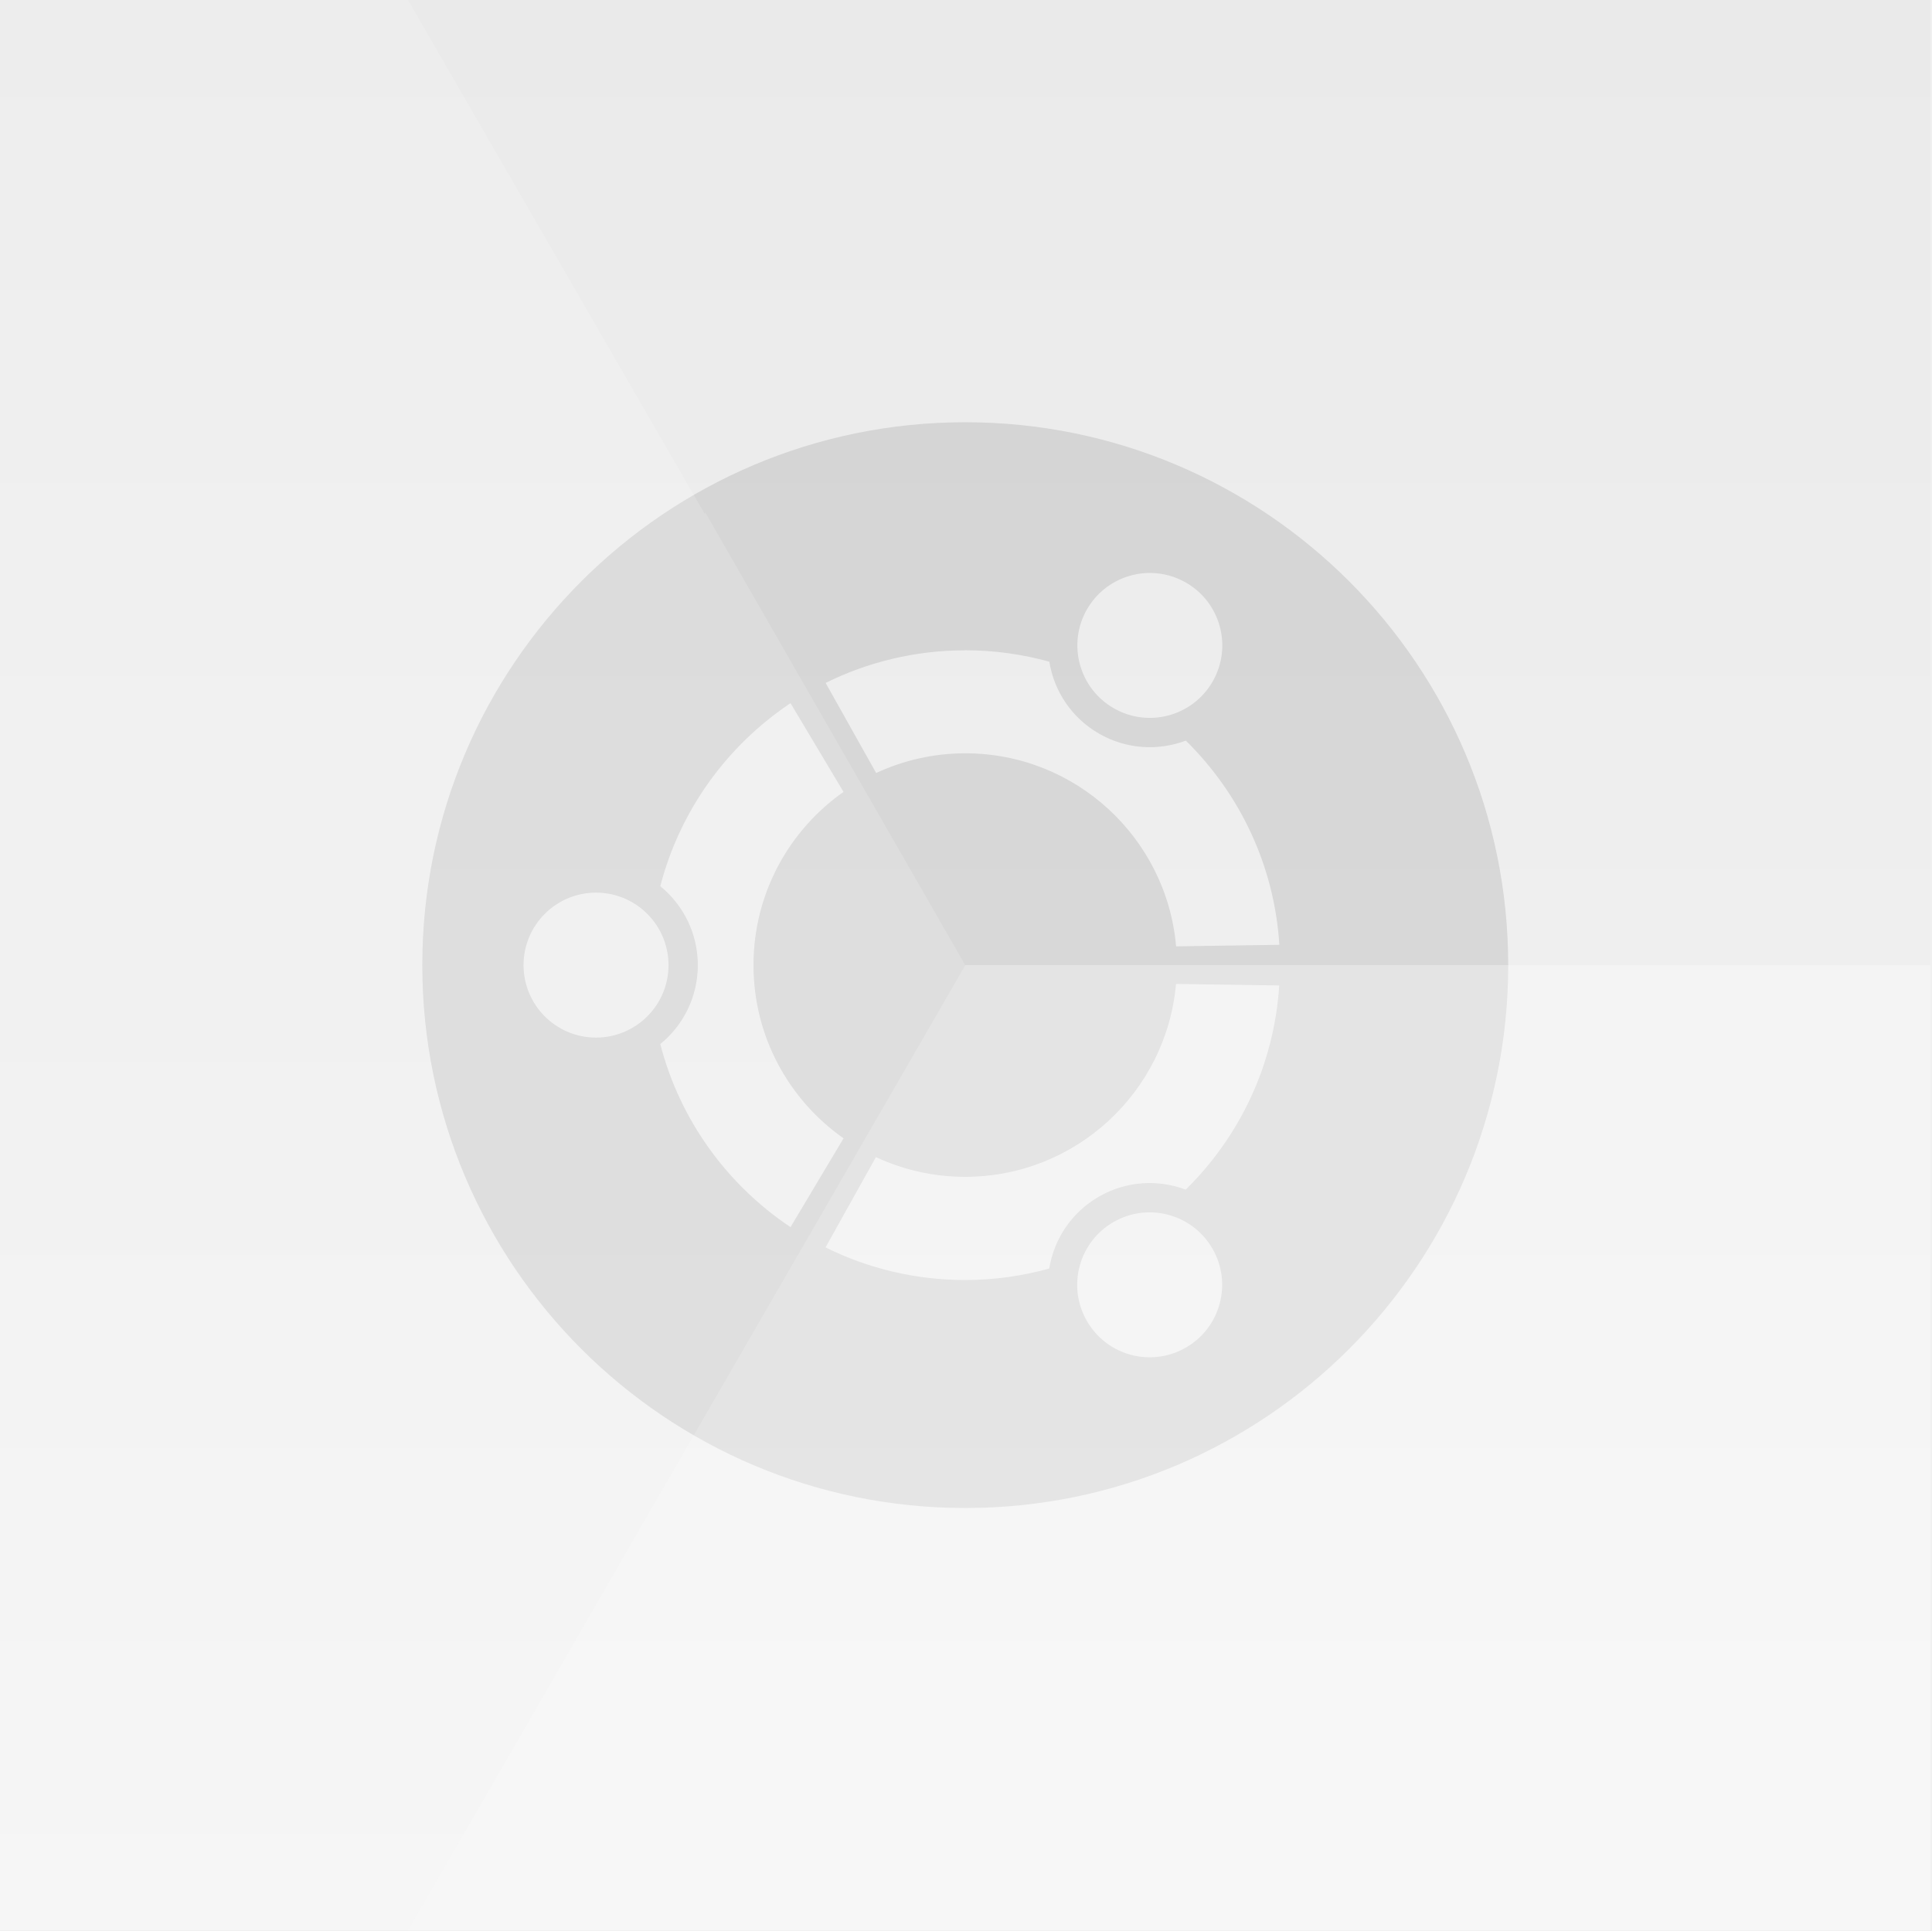
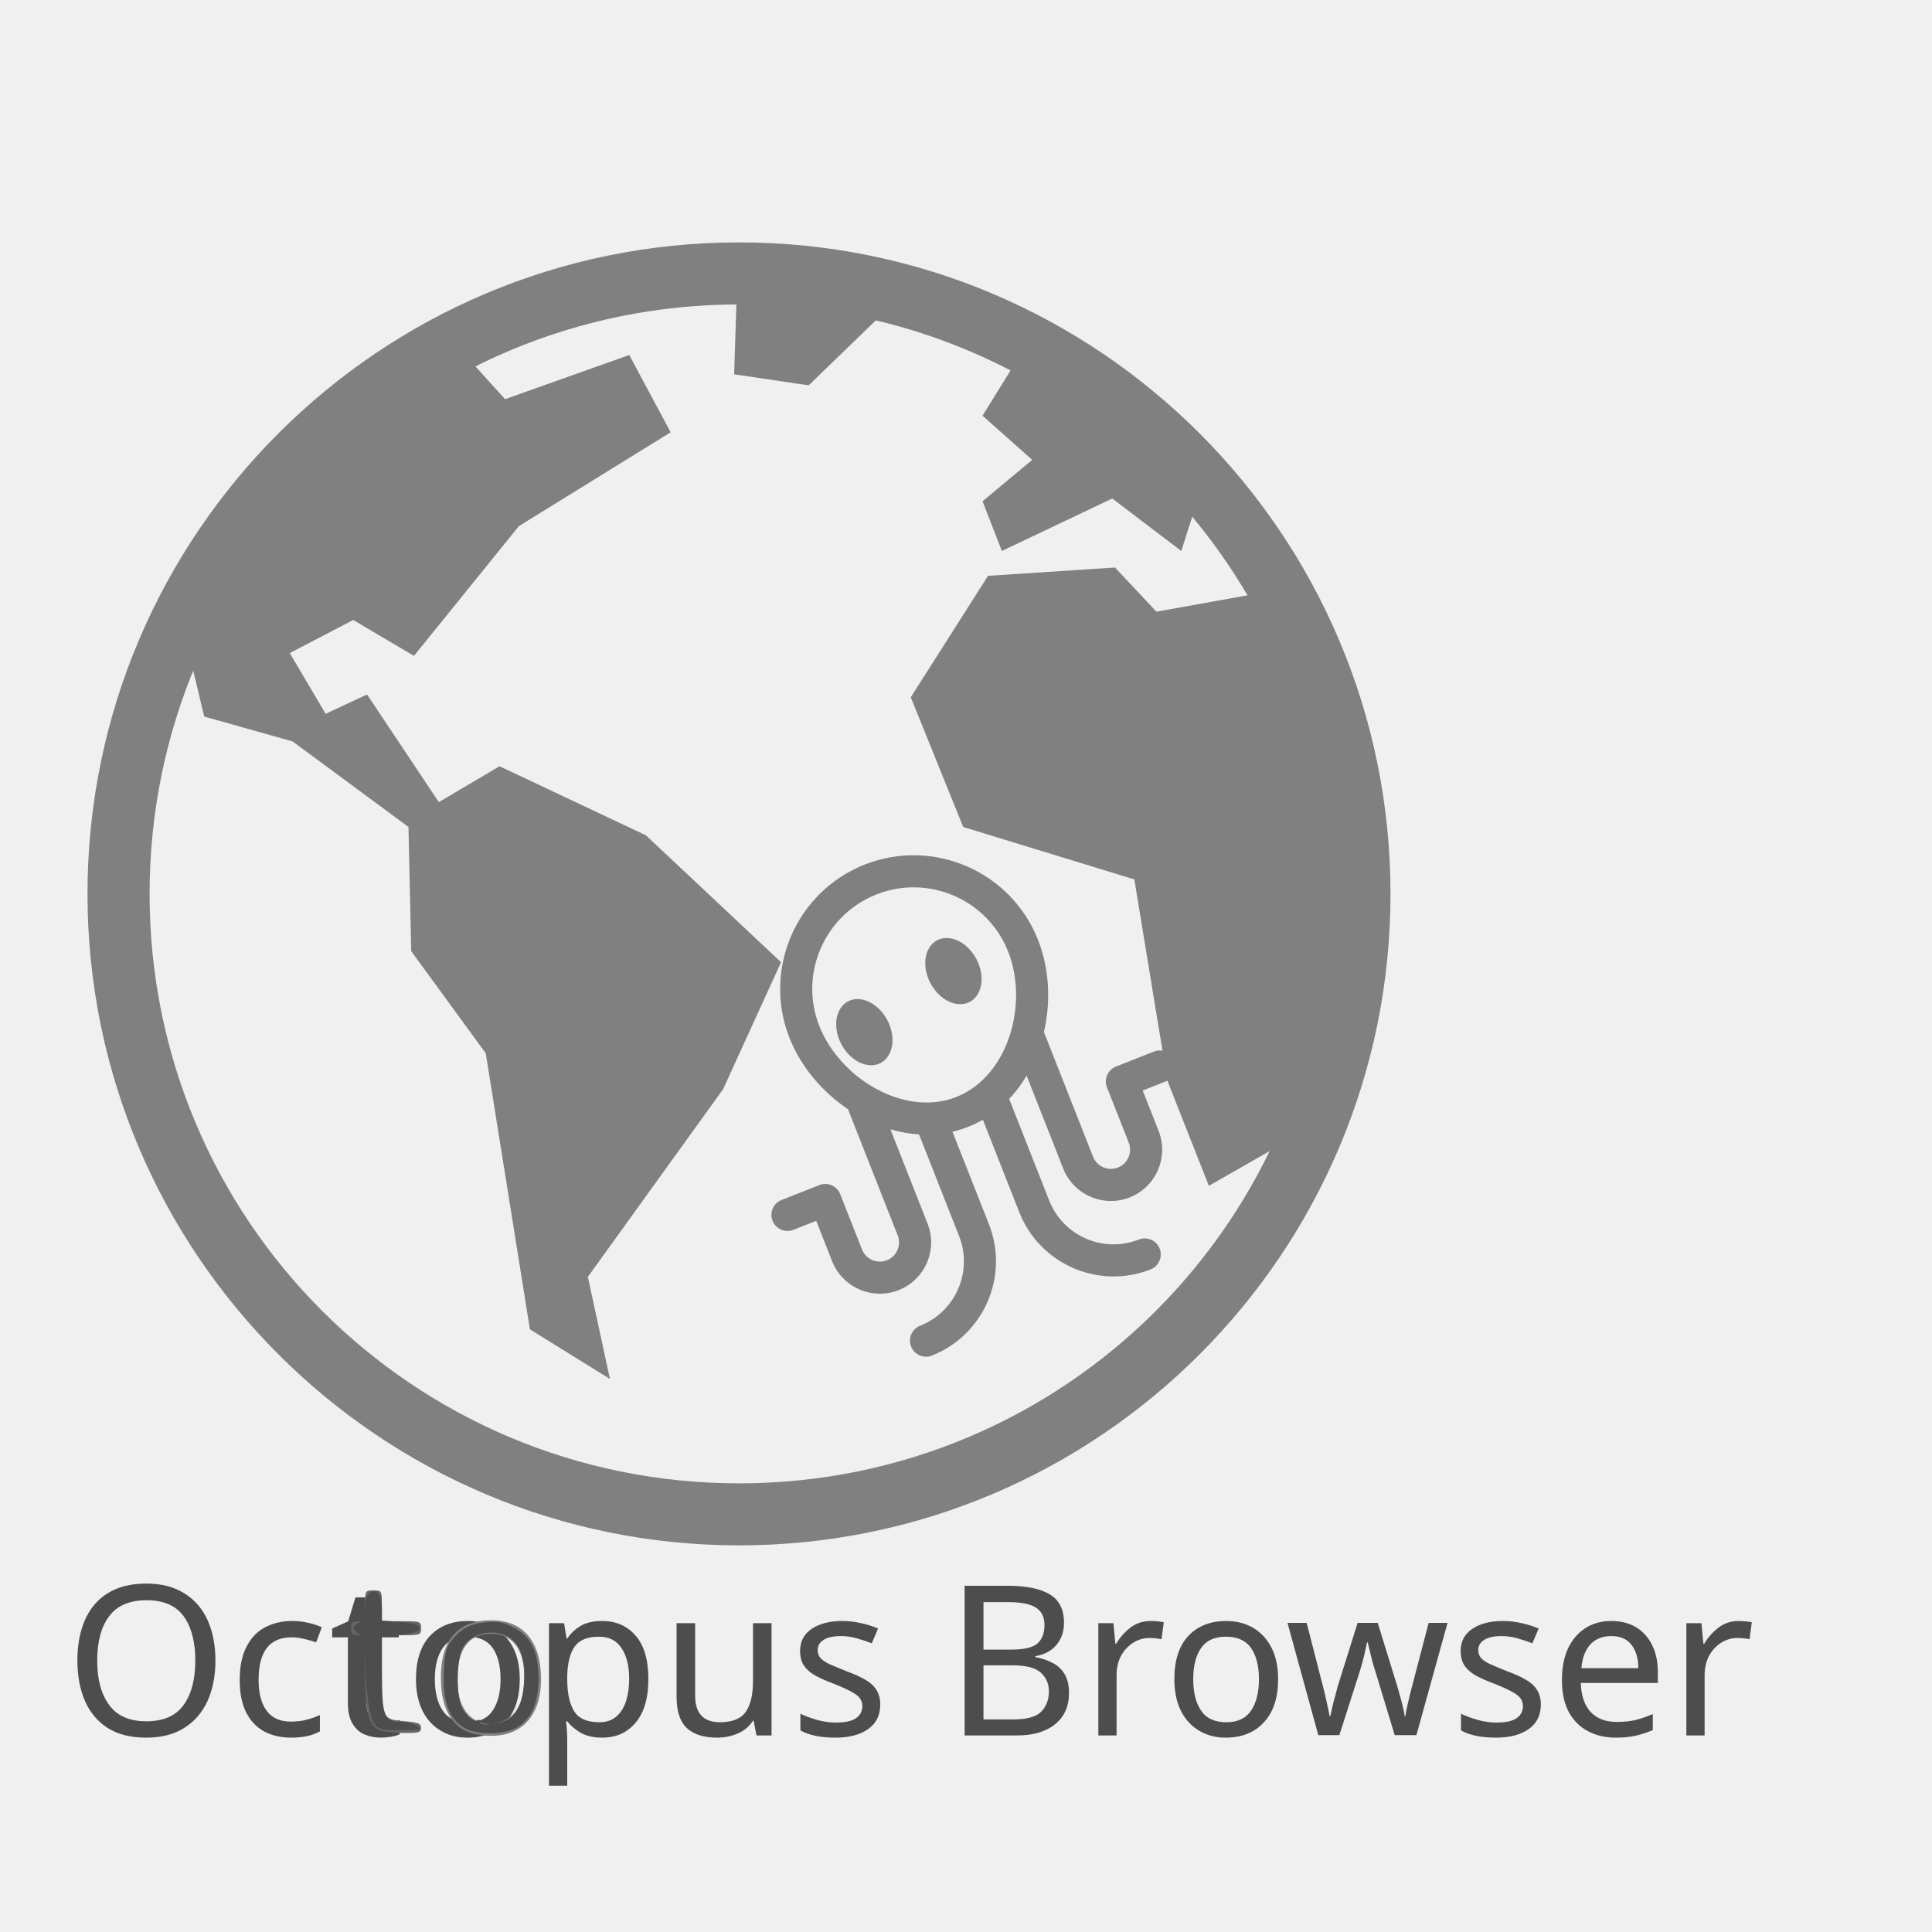
- <svg xmlns="http://www.w3.org/2000/svg" style="enable-background:new" height="512" viewBox="0 0 512.4 512" width="512.4" version="1.1">
-   <defs>
-     <linearGradient id="a" y2="494" gradientUnits="userSpaceOnUse" x2="256" gradientTransform="matrix(1 0 0 1.076 0 -19.36)" y1="18" x1="256">
-       <stop style="stop-color:#eaeaea" offset="0" />
-       <stop style="stop-color:#f4f4f4" offset="1" />
-     </linearGradient>
-   </defs>
-   <rect style="color:#000000;enable-background:accumulate;fill:url(#a)" height="512" width="512" y="0" x="0" />
-   <path style="opacity:.1" d="m256 112c-79.5 0-144 64.5-144 144s64.5 144 144 144 144-64.5 144-144-64.5-144-144-144zm49.47 39.98c3.098 0.08 6.222 0.91 9.096 2.568 9.197 5.312 12.34 17.07 7.029 26.26-5.305 9.196-17.06 12.34-26.25 7.029-9.19-5.305-12.34-17.06-7.039-26.25 3.653-6.322 10.35-9.787 17.17-9.611zm-49.48 20.5c7.731 0 15.21 1.074 22.31 3.035 1.253 7.726 5.837 14.84 13.15 19.06 7.298 4.207 15.74 4.629 23.05 1.867 14.22 13.98 23.47 32.99 24.81 54.17l-27.39 0.404c-2.5-28.7-26.6-51.2-55.9-51.2-8.451 0-16.47 1.88-23.65 5.225l-13.4-23.9c11.16-5.522 23.72-8.645 37.01-8.645zm-46.33 14.03 14.06 23.54c-14.44 10.16-23.88 26.95-23.88 45.95s9.437 35.78 23.88 45.94l-14.06 23.55c-16.83-11.24-29.34-28.43-34.54-48.55 6.069-4.952 9.953-12.49 9.953-20.94 0-8.451-3.884-15.99-9.953-20.94 5.201-20.12 17.72-37.3 34.54-48.55zm-51.58 50.26c10.62 0 19.22 8.608 19.22 19.23s-8.605 19.22-19.22 19.22-19.23-8.605-19.23-19.22 8.607-19.23 19.23-19.23zm153.8 24.21 27.4 0.402c-1.348 21.18-10.6 40.19-24.81 54.17-7.31-2.762-15.75-2.347-23.05 1.867-7.309 4.227-11.89 11.34-13.15 19.06-7.104 1.967-14.58 3.041-22.31 3.041-13.29 0-25.86-3.124-37.01-8.652l13.36-23.94c7.186 3.344 15.2 5.225 23.65 5.225 29.34 0 53.41-22.49 55.93-51.18zm-7.482 60.6c6.816-0.176 13.51 3.289 17.16 9.607 5.311 9.197 2.16 20.95-7.035 26.25-9.196 5.311-20.95 2.159-26.25-7.037-5.312-9.191-2.159-20.94 7.037-26.25 2.872-1.658 5.994-2.49 9.092-2.57z" />
-   <g transform="translate(0,18)">
-     <path style="opacity:.3;color:#000000;enable-background:accumulate;fill:#fff" d="m256 256l-147.8 256h403.8v-256h-122.7-133.3z" transform="translate(0,-18)" />
-     <path style="opacity:.15;color:#000000;enable-background:accumulate;fill:#fff" d="m0 0v512h108.2l76.4-132.3 71.4-123.7-68.9-120-0.2 0.3-78.7-136.3h-108.2z" transform="translate(0,-18)" />
-   </g>
-   <path d="m-208.3 605.6c-7.842 0-14.55 5.029-17.32 12.19-0.061-0.001-0.121 0-0.182 0-7.088 0-12.83 6.002-12.83 13.41 0 7.404 5.746 13.41 12.83 13.41h17.5 16.33c5.155 0 9.333-4.365 9.333-9.75 0-4.543-2.974-8.363-7-9.445 0.001-0.103 0-0.202 0-0.305 0-10.77-8.357-19.5-18.67-19.5z" style="stroke-width:4;color:#000000;stroke:#ccc;enable-background:accumulate;display:none;fill:#fff" />
-   <path style="stroke-width:4;color:#000000;stroke:#ccc;enable-background:accumulate;display:none;fill:none" d="m288.9 828.1c-6.349 0-11.78 4.072-14.02 9.867-0.05-0.001-0.098 0-0.148 0-5.738 0-10.39 4.86-10.39 10.85 0 5.995 4.652 10.85 10.39 10.85h14.17 13.22c4.173 0 7.557-3.534 7.557-7.894 0-3.678-2.408-6.771-5.667-7.647 0.001-0.083 0-0.163 0-0.247 0-8.719-6.766-15.79-15.11-15.79z" />
-   <g style="display:none" transform="translate(0 -558.4)">
-     <path d="m166.1 576.4h179.9c145.3 0 166.1 20.74 166.1 165.9v144.2c0 145.2-20.76 165.9-166.1 165.9h-179.9c-145.3 0-166.1-20-166.1-165.5v-144.2c0-145.2 20.76-165.9 166.1-165.9z" style="stroke:#00f;fill:#00f;display:inline;fill-opacity:.081" />
-     <circle style="stroke-width:.833;fill-opacity:.081;color:#000000;stroke:#00f;enable-background:accumulate;display:inline;fill:#00f" cx="256" transform="matrix(1.2 0 0 1.2 -51.2 528.8)" cy="238" r="120" />
-     <rect style="stroke-linejoin:round;fill-opacity:.081;color:#000000;stroke:#00f;stroke-linecap:round;enable-background:accumulate;display:inline;fill:#00f" height="272" width="272" y="678.4" x="120" />
-     <rect style="stroke-linejoin:round;fill-opacity:.081;color:#000000;stroke:#00f;stroke-linecap:round;enable-background:accumulate;display:inline;fill:#00f" height="240" width="304" y="694.4" x="104" />
-     <rect style="stroke-linejoin:round;fill-opacity:.081;color:#000000;stroke:#00f;stroke-linecap:round;enable-background:accumulate;display:inline;fill:#00f" height="304" width="240" y="662.4" x="136" />
+ <svg xmlns="http://www.w3.org/2000/svg" width="96" height="96" id="svg4874" version="1.1" viewBox="0 0 96 96" xml:space="preserve">
+   <defs id="defs4876" />
+   <g id="layer1" transform="translate(67.85715,-78.50504)">
+     <g transform="matrix(0,-1,-1,0,373.2276,501.9191)" id="g4845" style="display:inline">
+       <g transform="matrix(-0.9996045,0,0,1,575.943,-611)" id="g4778">
+         <g transform="matrix(-1,0,0,1,576,611)" id="g4780" style="display:inline">
+           <rect style="color:#000000;display:inline;overflow:visible;visibility:visible;fill:none;stroke:none;stroke-width:3.083;marker:none;enable-background:accumulate" id="rect4782" width="74.024" height="73.995" x="-415.988" y="367.367" transform="scale(-1,1)" />
+           <path style="font-style:normal;font-variant:normal;font-weight:normal;font-stretch:normal;font-size:15px;line-height:125%;font-family:Ubuntu;-inkscape-font-specification:Ubuntu;text-align:center;letter-spacing:0px;word-spacing:0px;writing-mode:lr-tb;text-anchor:middle;fill:#808080;fill-opacity:1;stroke:none;stroke-width:0.771" d="m 359.019,385.561 c -0.017,-0.012 -0.027,-0.031 -0.044,-0.044 -0.019,-0.015 -0.044,-0.024 -0.063,-0.039 z" id="path4157" />
+           <path style="font-style:normal;font-variant:normal;font-weight:normal;font-stretch:normal;font-size:15px;line-height:125%;font-family:Ubuntu;-inkscape-font-specification:Ubuntu;text-align:center;letter-spacing:0px;word-spacing:0px;writing-mode:lr-tb;text-anchor:middle;fill:#808080;fill-opacity:1;stroke:none;stroke-width:0.771" d="m 359.008,423.202 -0.107,0.083 c 0.019,-0.016 0.044,-0.024 0.063,-0.039 0.017,-0.013 0.027,-0.031 0.044,-0.044 z" id="path4344" />
+           <path style="color:#000000;font-style:normal;font-variant:normal;font-weight:normal;font-stretch:normal;font-size:medium;line-height:normal;font-family:sans-serif;font-variant-ligatures:normal;font-variant-position:normal;font-variant-caps:normal;font-variant-numeric:normal;font-variant-alternates:normal;font-feature-settings:normal;text-indent:0;text-align:start;text-decoration:none;text-decoration-line:none;text-decoration-style:solid;text-decoration-color:#000000;letter-spacing:normal;word-spacing:normal;text-transform:none;writing-mode:lr-tb;direction:ltr;baseline-shift:baseline;text-anchor:start;white-space:normal;shape-padding:0;clip-rule:nonzero;display:inline;overflow:visible;visibility:visible;opacity:1;isolation:auto;mix-blend-mode:normal;color-interpolation:sRGB;color-interpolation-filters:linearRGB;solid-color:#000000;solid-opacity:1;fill:#808080;fill-opacity:1;fill-rule:nonzero;stroke:none;stroke-width:3.084;stroke-linecap:round;stroke-linejoin:round;stroke-miterlimit:4;stroke-dasharray:none;stroke-dashoffset:0;stroke-opacity:1;marker:none;color-rendering:auto;image-rendering:auto;shape-rendering:auto;text-rendering:auto;enable-background:accumulate" d="m 411.362,404.364 c 0,17.861 -14.518,32.373 -32.385,32.373 -17.867,0 -32.385,-14.512 -32.385,-32.373 0,-17.861 14.518,-32.373 32.385,-32.373 17.867,0 32.385,14.512 32.385,32.373 z m -3.085,0 c 0,-16.194 -13.099,-29.288 -29.3,-29.288 -16.201,0 -29.302,13.095 -29.302,29.288 0,16.194 13.101,29.288 29.302,29.288 16.201,0 29.3,-13.095 29.3,-29.288 z" id="path4116" />
+           <path style="color:#000000;display:inline;overflow:visible;visibility:visible;opacity:1;fill:#808080;fill-opacity:1;fill-rule:nonzero;stroke:none;stroke-width:3.084;stroke-linecap:butt;stroke-linejoin:miter;stroke-miterlimit:4;stroke-dasharray:none;stroke-dashoffset:0;stroke-opacity:1;marker:none;enable-background:accumulate" d="m 406.45,418.595 -2.881,-2.606 2.195,-6.172 -3.842,-2.057 -4.665,7.543 -6.449,5.212 1.784,3.017 -1.646,3.154 -3.018,-1.783 0.96,-2.057 -5.351,-3.566 1.784,-3.017 -3.43,-7.269 -6.311,-6.72 -6.311,2.88 -9.33,6.72 -5.077,-1.097 2.47,3.977 13.72,2.194 5.077,3.703 6.174,0.137 4.253,5.76 1.235,4.389 3.43,0.823 8.918,-4.8 z" id="path4176" />
+           <path style="color:#000000;display:inline;overflow:visible;visibility:visible;opacity:1;fill:#808080;fill-opacity:1;fill-rule:nonzero;stroke:none;stroke-width:3.084;stroke-linecap:butt;stroke-linejoin:miter;stroke-miterlimit:4;stroke-dasharray:none;stroke-dashoffset:0;stroke-opacity:1;marker:none;enable-background:accumulate" d="m 409.057,404.469 -4.253,0.137 -0.549,-3.703 4.116,-4.252 z" id="path4178" />
+           <path style="color:#000000;display:inline;overflow:visible;visibility:visible;opacity:1;fill:#808080;fill-opacity:1;fill-rule:nonzero;stroke:none;stroke-width:3.084;stroke-linecap:butt;stroke-linejoin:miter;stroke-miterlimit:4;stroke-dasharray:none;stroke-dashoffset:0;stroke-opacity:1;marker:none;enable-background:accumulate" d="m 405.627,390.48 -2.881,1.783 -2.195,-2.469 -2.058,2.469 -2.47,-0.96 2.607,-5.486 -2.607,-3.429 3.43,-1.097 5.214,6.857 z" id="path4180" />
+           <path style="color:#000000;display:inline;overflow:visible;visibility:visible;opacity:1;fill:#808080;fill-opacity:1;fill-rule:nonzero;stroke:none;stroke-width:3.084;stroke-linecap:butt;stroke-linejoin:miter;stroke-miterlimit:4;stroke-dasharray:none;stroke-dashoffset:0;stroke-opacity:1;marker:none;enable-background:accumulate" d="m 393.965,378.274 -0.96,5.349 2.195,2.057 -0.412,6.309 -6.037,3.84 -6.449,-2.606 -2.607,-8.503 -10.016,-1.646 -5.214,-2.057 2.744,-4.8 10.016,-3.566 9.741,2.057 z" id="path4182" />
+         </g>
+       </g>
+     </g>
+     <text xml:space="preserve" style="font-style:normal;font-weight:normal;font-size:10.41px;line-height:1.25;font-family:sans-serif;fill:#000000;fill-opacity:1;stroke:none;stroke-width:1.301" x="-64.654" y="164.739" id="text331">
+       <tspan x="-64.654" y="164.739" id="tspan383" style="font-size:10.41px;stroke-width:1.301;fill:#4d4d4d">Octopus Browser</tspan>
+     </text>
+     <g style="fill:#808080" id="g504" transform="matrix(0.03683749,-0.01451265,0.01451265,0.03683749,-32.79044,124.577)">
+       <g id="g476" style="fill:#808080">
+         <g id="g474" style="fill:#808080">
+           <path d="m 465.981,351.415 h -51.002 c -11.123,0 -20.142,9.017 -20.142,20.142 v 74.636 c 0,13.277 -10.801,24.078 -24.078,24.078 -13.278,0 -24.078,-10.801 -24.078,-24.078 V 277.983 C 369.418,245.033 382.193,205.8 382.193,167.651 382.193,75.208 306.986,0 214.543,0 122.1,0 46.892,75.208 46.892,167.651 c 0,38.151 12.775,77.382 35.513,110.332 v 170.203 c 0,13.277 -10.801,24.078 -24.078,24.078 -13.277,0 -24.078,-10.801 -24.078,-24.078 v -74.636 c 0,-11.123 -9.017,-20.142 -20.142,-20.142 h -51.001 c -11.123,0 -20.142,9.017 -20.142,20.142 0,11.123 9.017,20.142 20.142,20.142 h 30.862 v 54.495 c 0,35.488 28.872,64.36 64.36,64.36 35.488,0 64.36,-28.871 64.36,-64.36 V 320.977 c 9.87,7.677 20.273,14.083 31.076,19.131 v 137.115 c 0,47.822 -38.907,86.728 -86.729,86.728 -11.123,0 -20.142,9.017 -20.142,20.142 0,11.124 9.017,20.142 20.14,20.142 70.033,0 127.012,-56.976 127.012,-127.009 V 352.322 c 6.767,1.003 13.611,1.513 20.499,1.513 6.89,0 13.732,-0.51 20.499,-1.513 v 124.902 c 0,70.033 56.977,127.009 127.012,127.009 11.123,0 20.142,-9.017 20.142,-20.142 0,-11.124 -9.017,-20.142 -20.142,-20.142 -47.822,0 -86.729,-38.906 -86.729,-86.728 V 340.108 c 10.801,-5.049 21.205,-11.454 31.076,-19.131 v 125.217 c 0,35.488 28.871,64.36 64.36,64.36 35.489,0 64.36,-28.872 64.36,-64.36 v -54.495 h 30.862 c 11.123,0 20.142,-9.017 20.142,-20.142 0,-11.124 -9.022,-20.142 -20.145,-20.142 z M 214.543,313.552 c -69.835,0 -127.368,-75.094 -127.368,-145.902 0,-70.23 57.137,-127.368 127.368,-127.368 70.232,0 127.368,57.138 127.368,127.369 0,70.971 -57.682,145.901 -127.368,145.901 z" id="path472" style="stroke-width:1.18;fill:#808080" />
+         </g>
+       </g>
+       <g id="g482" style="fill:#808080">
+         <g id="g480" style="fill:#808080">
+ 		
+ 	</g>
+       </g>
+       <g id="g488" style="fill:#808080">
+         <ellipse cx="53.2" cy="110.821" id="circle484-3" style="fill:#808080;stroke-width:0.067" rx="1.679" ry="1.357" transform="matrix(9.82061,23.26943,-20.83895,14.27056,1923.849,-2623.871)" />
+         <g id="g486" style="fill:#808080">
+           <ellipse cx="294.26" cy="-187.393" id="circle484" style="stroke-width:1.689;fill:#808080" rx="42.397" ry="34.279" transform="matrix(0.3888289,0.92131,-0.8250795,0.5650166,0,0)" />
+         </g>
+       </g>
+     </g>
+     <path style="fill:#666666;stroke-width:0.139" d="" id="path1078" transform="translate(-67.85715,78.50504)" />
+     <path style="fill:#666666;stroke-width:0.139" d="m 18.865,85.973 c -0.551,-0.221 -0.724,-0.916 -0.724,-2.908 v -1.812 h -0.348 c -0.278,0 -0.348,-0.07 -0.348,-0.348 0,-0.278 0.07,-0.348 0.348,-0.348 0.329,0 0.348,-0.042 0.348,-0.765 0,-0.757 0.004,-0.765 0.417,-0.765 0.413,0 0.417,0.008 0.417,0.765 v 0.765 h 0.973 c 0.945,0 0.973,0.01 0.973,0.348 0,0.338 -0.028,0.348 -0.973,0.348 h -0.973 v 1.929 c 0,2.23 0.012,2.254 1.19,2.352 0.625,0.052 0.756,0.108 0.756,0.324 0,0.228 -0.109,0.26 -0.869,0.252 -0.478,-0.005 -1.012,-0.066 -1.188,-0.137 z" id="path1080" transform="translate(-67.85715,78.50504)" />
+     <path style="fill:#666666;stroke-width:0.139" d="" id="path1082" transform="translate(-67.85715,78.50504)" />
+     <path style="fill:#808080;stroke-width:0.139" d="m 23.166,86.021 c -0.77,-0.38 -1.191,-1.168 -1.25,-2.347 -0.105,-2.08 0.749,-3.161 2.496,-3.163 1.454,-0.001 2.324,0.88 2.453,2.484 0.163,2.036 -0.767,3.263 -2.468,3.257 -0.425,-0.002 -0.972,-0.105 -1.23,-0.232 z m 1.832,-0.51 c 0.619,-0.258 0.944,-0.809 1.027,-1.74 0.147,-1.641 -0.448,-2.589 -1.625,-2.589 -1.101,0 -1.672,0.759 -1.672,2.224 0,1.413 0.551,2.179 1.638,2.278 0.098,0.009 0.382,-0.069 0.632,-0.173 z" id="path1084" transform="translate(-67.85715,78.50504)" />
+     <path style="fill:#4d4d4d;stroke-width:0.139" d="m 18.634,85.708 c -0.276,-0.305 -0.477,-1.687 -0.487,-3.345 -0.005,-0.928 -0.039,-1.06 -0.303,-1.182 -0.163,-0.075 -0.297,-0.2 -0.297,-0.276 0,-0.076 0.134,-0.201 0.297,-0.276 0.233,-0.108 0.297,-0.26 0.297,-0.713 0,-0.342 0.085,-0.646 0.209,-0.749 0.338,-0.28 0.626,0.072 0.626,0.765 v 0.592 l 0.836,0.06 c 0.997,0.072 1.346,0.307 0.776,0.524 -0.209,0.079 -0.657,0.144 -0.996,0.144 h -0.617 v 1.846 c 0,2.174 0.112,2.464 0.954,2.464 0.287,0 0.643,0.092 0.791,0.204 0.245,0.185 0.173,0.205 -0.786,0.209 -0.874,0.004 -1.098,-0.042 -1.301,-0.267 z" id="path1155" transform="translate(-67.85715,78.50504)" />
+     <path style="fill:#4d4d4d;stroke-width:0.139" d="m 23.032,85.836 c -0.726,-0.442 -1.036,-1.305 -0.977,-2.712 0.038,-0.899 0.112,-1.241 0.335,-1.539 0.476,-0.638 0.941,-0.898 1.737,-0.974 0.613,-0.058 0.875,-0.011 1.382,0.251 0.873,0.45 1.251,1.223 1.251,2.554 0,1.213 -0.383,2.053 -1.113,2.445 -0.674,0.362 -2.002,0.349 -2.615,-0.024 z m 2.363,-0.501 c 0.427,-0.381 0.629,-0.982 0.659,-1.961 0.031,-1.035 -0.264,-1.763 -0.834,-2.058 -0.843,-0.436 -1.958,-0.105 -2.275,0.676 -0.256,0.633 -0.271,2.196 -0.026,2.782 0.201,0.48 0.663,0.862 0.835,0.69 0.048,-0.048 0.088,-0.007 0.088,0.092 0,0.269 1.194,0.099 1.554,-0.222 z" id="path1161" transform="translate(-67.85715,78.50504)" />
  </g>
</svg>
